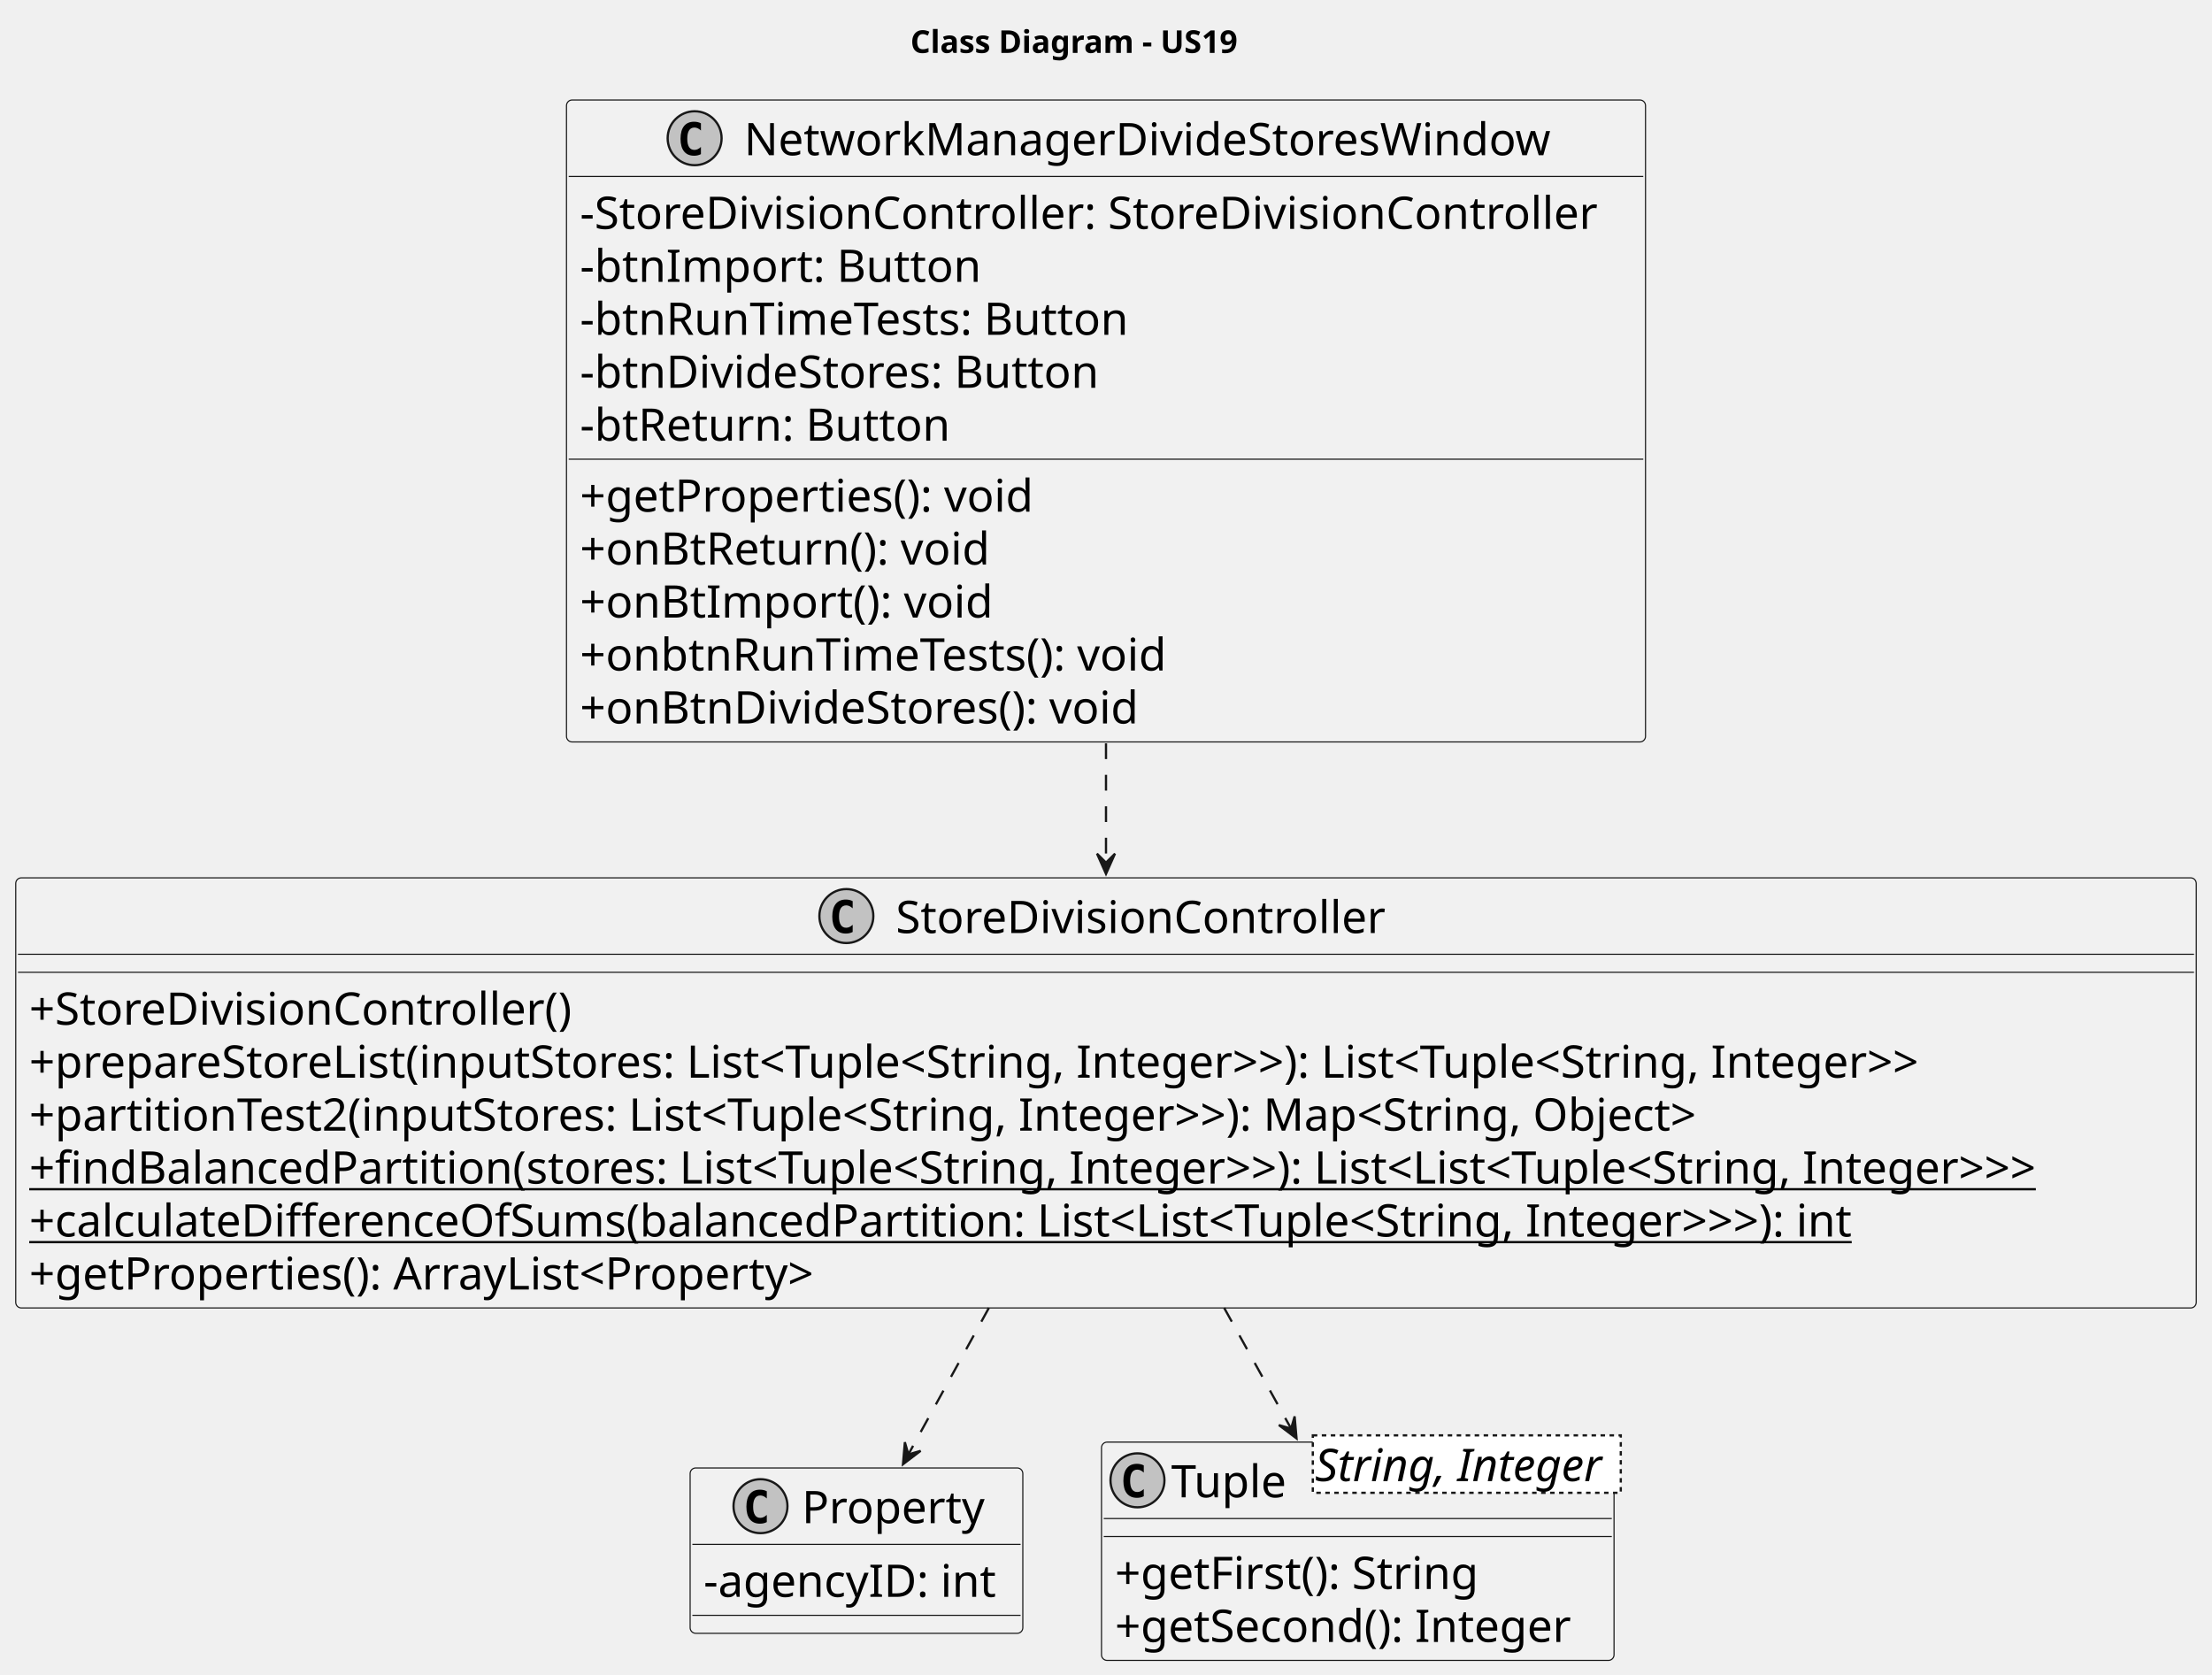
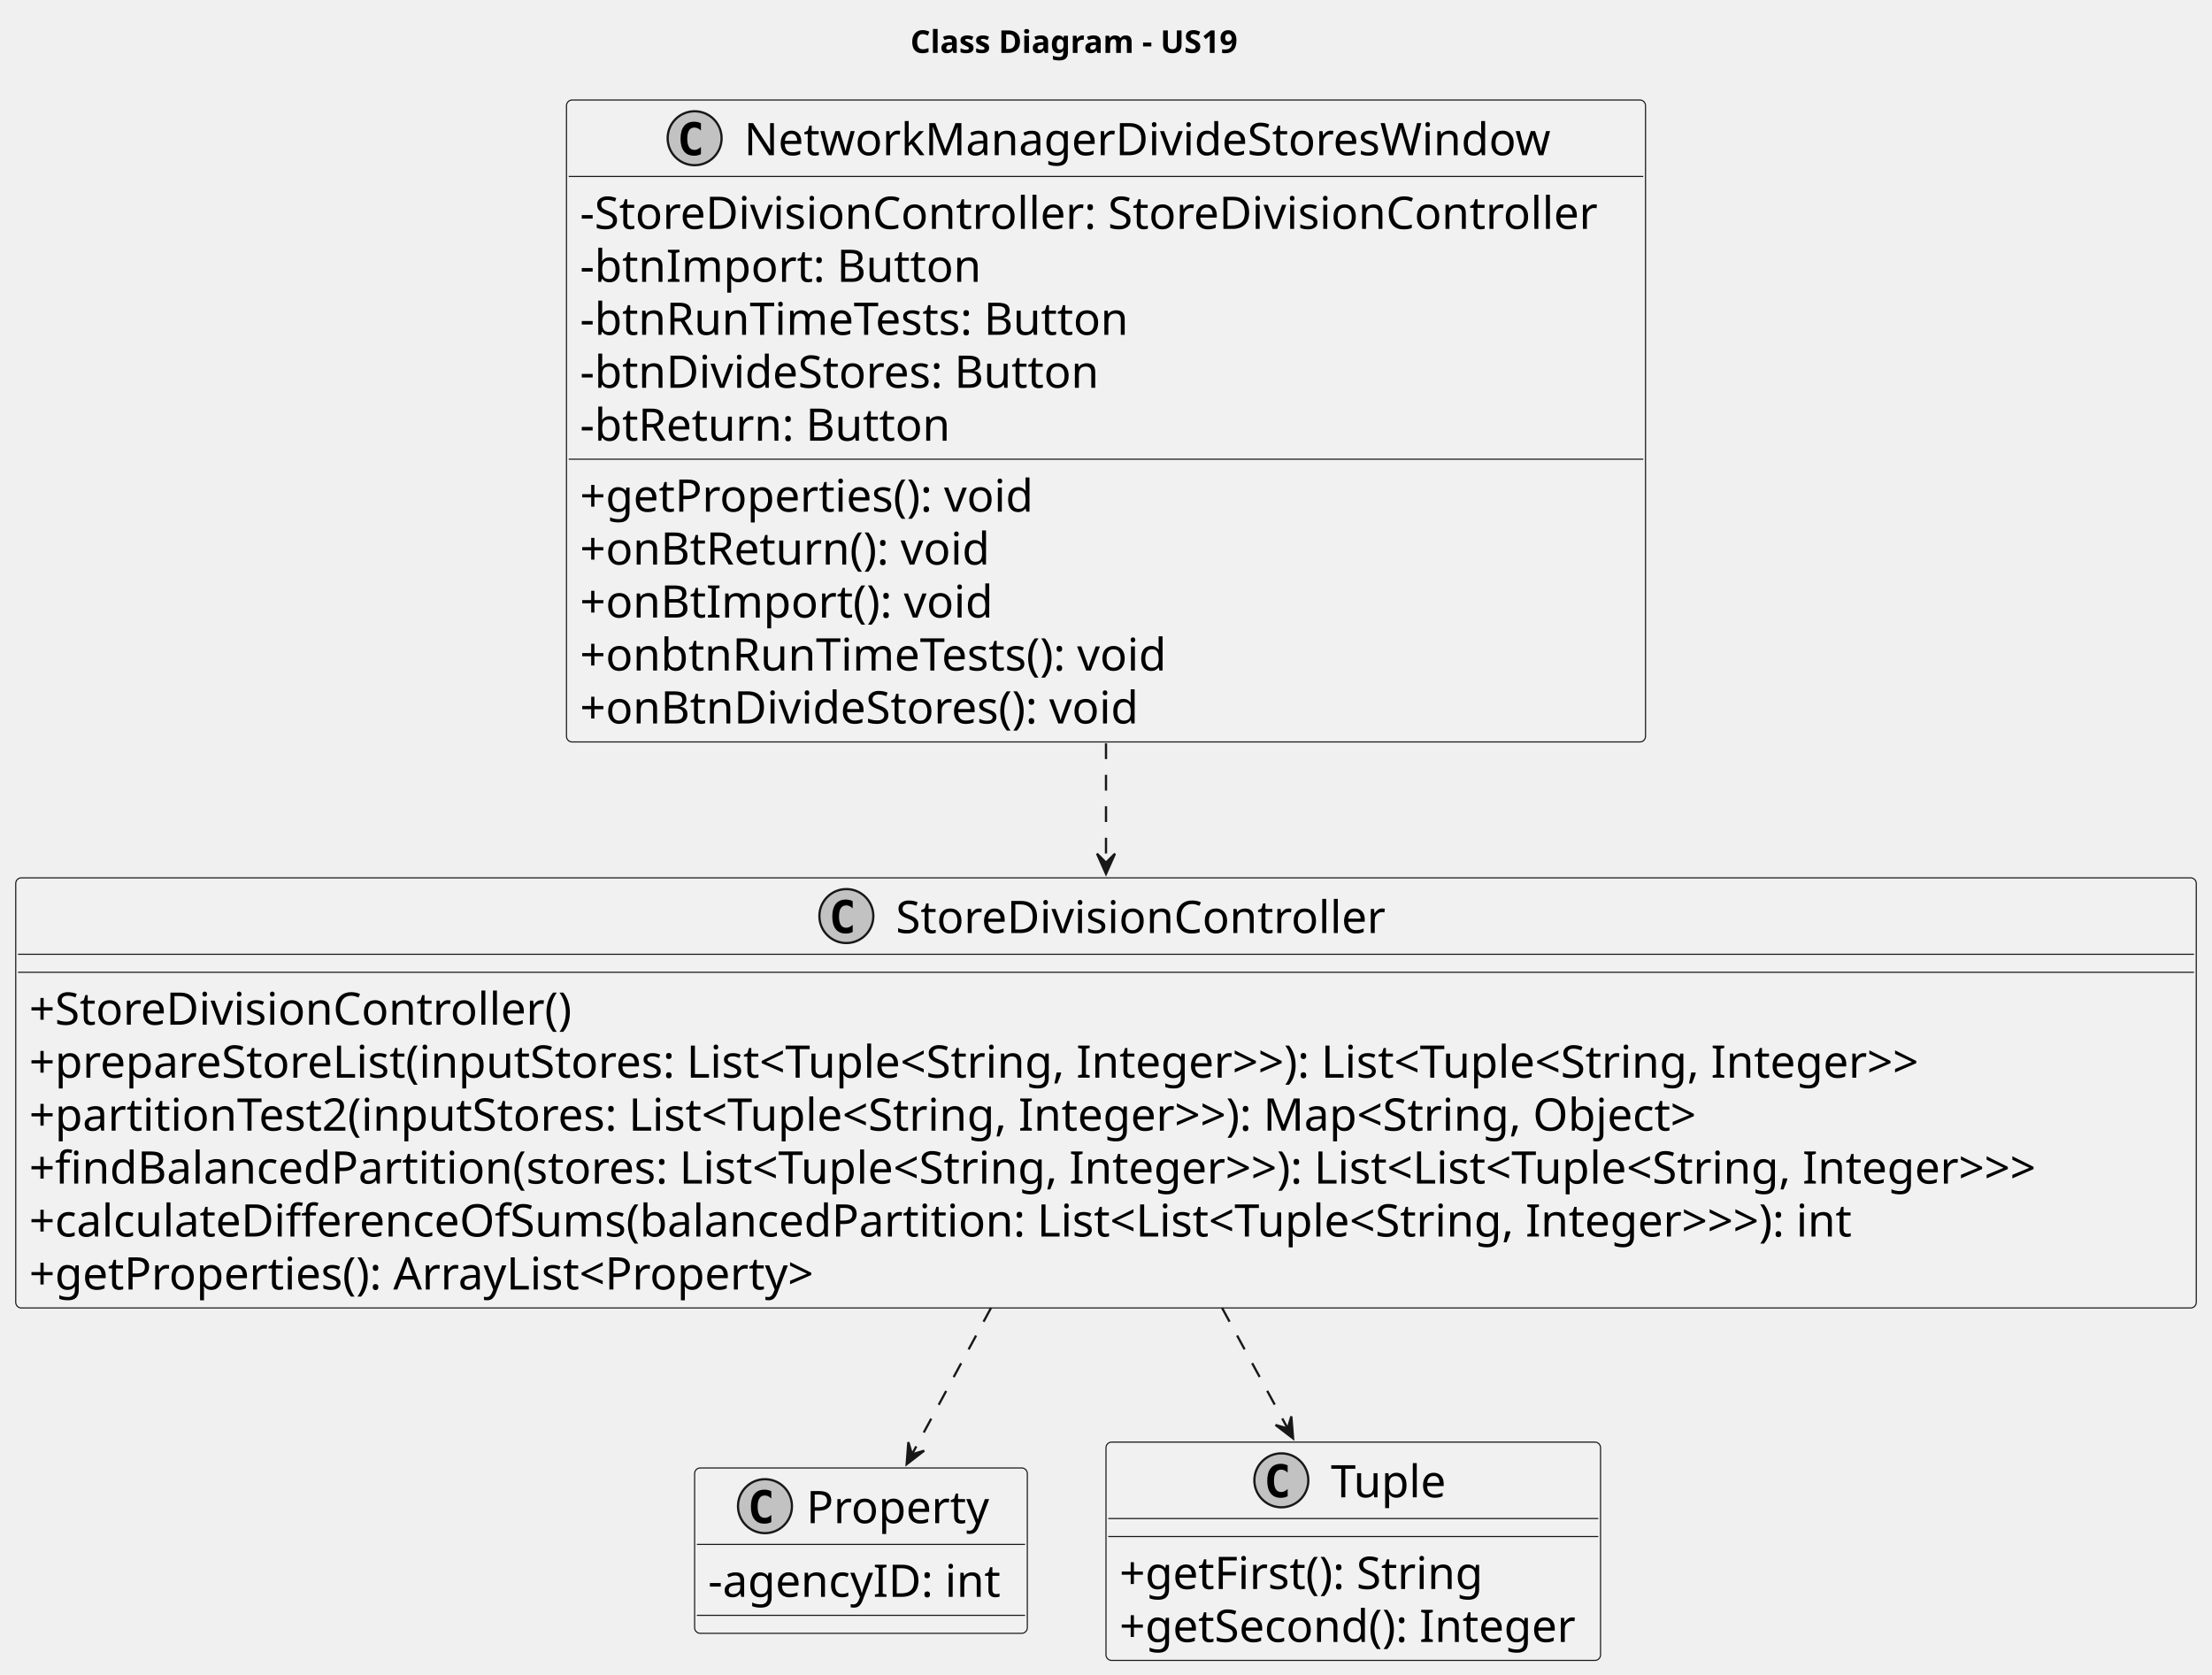
<svg xmlns="http://www.w3.org/2000/svg" contentStyleType="text/css" height="745px" preserveAspectRatio="none" style="width:984px;height:745px;background:#FFFFFF;" version="1.1" viewBox="0 0 984 745" width="984px" zoomAndPan="magnify">
  <defs />
  <g>
    <text fill="#000000" font-family="sans-serif" font-size="14" font-weight="bold" lengthAdjust="spacing" textLength="160" x="405" y="23.535">Class Diagram - US19</text>
    <g id="elem_StoreDivisionController">
      <rect codeLine="9" fill="#F1F1F1" height="191.328" id="StoreDivisionController" rx="2.5" ry="2.5" style="stroke:#181818;stroke-width:0.5;" width="970" x="7" y="390.488" />
      <ellipse cx="376.5" cy="407.488" fill="#C2C2C2" rx="12" ry="12" style="stroke:#181818;stroke-width:1.0;" />
      <path d="M379.307,414.568 Q378.623,414.92 377.871,415.096 Q377.119,415.272 376.289,415.272 Q373.34,415.272 371.787,413.328 Q370.234,411.385 370.234,407.713 Q370.234,404.031 371.787,402.088 Q373.34,400.144 376.289,400.144 Q377.119,400.144 377.881,400.32 Q378.643,400.496 379.307,400.848 L379.307,404.051 Q378.565,403.367 377.866,403.05 Q377.168,402.732 376.426,402.732 Q374.844,402.732 374.038,403.987 Q373.232,405.242 373.232,407.713 Q373.232,410.174 374.038,411.429 Q374.844,412.684 376.426,412.684 Q377.168,412.684 377.866,412.366 Q378.565,412.049 379.307,411.365 Z " fill="#000000" />
      <text fill="#000000" font-family="sans-serif" font-size="20" lengthAdjust="spacing" textLength="222" x="398.5" y="415.047">StoreDivisionController</text>
      <line style="stroke:#181818;stroke-width:0.5;" x1="8" x2="976" y1="424.488" y2="424.488" />
      <line style="stroke:#181818;stroke-width:0.5;" x1="8" x2="976" y1="432.488" y2="432.488" />
      <text fill="#000000" font-family="sans-serif" font-size="20" lengthAdjust="spacing" textLength="252" x="13" y="455.824">+StoreDivisionController()</text>
      <text fill="#000000" font-family="sans-serif" font-size="20" lengthAdjust="spacing" textLength="897" x="13" y="479.379">+prepareStoreList(inputStores: List&lt;Tuple&lt;String, Integer&gt;&gt;): List&lt;Tuple&lt;String, Integer&gt;&gt;</text>
      <text fill="#000000" font-family="sans-serif" font-size="20" lengthAdjust="spacing" textLength="791" x="13" y="502.934">+partitionTest2(inputStores: List&lt;Tuple&lt;String, Integer&gt;&gt;): Map&lt;String, Object&gt;</text>
-       <text fill="#000000" font-family="sans-serif" font-size="20" lengthAdjust="spacing" text-decoration="underline" textLength="958" x="13" y="526.488">+findBalancedPartition(stores: List&lt;Tuple&lt;String, Integer&gt;&gt;): List&lt;List&lt;Tuple&lt;String, Integer&gt;&gt;&gt;</text>
-       <text fill="#000000" font-family="sans-serif" font-size="20" lengthAdjust="spacing" text-decoration="underline" textLength="857" x="13" y="550.043">+calculateDifferenceOfSums(balancedPartition: List&lt;List&lt;Tuple&lt;String, Integer&gt;&gt;&gt;): int</text>
+       <text fill="#000000" font-family="sans-serif" font-size="20" lengthAdjust="spacing" textLength="958" x="13" y="526.488">+findBalancedPartition(stores: List&lt;Tuple&lt;String, Integer&gt;&gt;): List&lt;List&lt;Tuple&lt;String, Integer&gt;&gt;&gt;</text>
+       <text fill="#000000" font-family="sans-serif" font-size="20" lengthAdjust="spacing" textLength="857" x="13" y="550.043">+calculateDifferenceOfSums(balancedPartition: List&lt;List&lt;Tuple&lt;String, Integer&gt;&gt;&gt;): int</text>
      <text fill="#000000" font-family="sans-serif" font-size="20" lengthAdjust="spacing" textLength="366" x="13" y="573.598">+getProperties(): ArrayList&lt;Property&gt;</text>
    </g>
    <g id="elem_Property">
-       <rect codeLine="18" fill="#F1F1F1" height="73.555" id="Property" rx="2.5" ry="2.5" style="stroke:#181818;stroke-width:0.5;" width="148" x="307" y="652.988" />
-       <ellipse cx="338.3" cy="669.988" fill="#C2C2C2" rx="12" ry="12" style="stroke:#181818;stroke-width:1.0;" />
-       <path d="M341.107,677.068 Q340.423,677.42 339.671,677.596 Q338.919,677.771 338.089,677.771 Q335.14,677.771 333.587,675.828 Q332.034,673.885 332.034,670.213 Q332.034,666.531 333.587,664.588 Q335.14,662.644 338.089,662.644 Q338.919,662.644 339.681,662.82 Q340.443,662.996 341.107,663.348 L341.107,666.551 Q340.365,665.867 339.666,665.55 Q338.968,665.232 338.226,665.232 Q336.644,665.232 335.838,666.487 Q335.032,667.742 335.032,670.213 Q335.032,672.674 335.838,673.929 Q336.644,675.184 338.226,675.184 Q338.968,675.184 339.666,674.866 Q340.365,674.549 341.107,673.865 Z " fill="#000000" />
-       <text fill="#000000" font-family="sans-serif" font-size="20" lengthAdjust="spacing" textLength="80" x="356.7" y="677.547">Property</text>
-       <line style="stroke:#181818;stroke-width:0.5;" x1="308" x2="454" y1="686.988" y2="686.988" />
-       <text fill="#000000" font-family="sans-serif" font-size="20" lengthAdjust="spacing" textLength="136" x="313" y="710.324">-agencyID: int</text>
-       <line style="stroke:#181818;stroke-width:0.5;" x1="308" x2="454" y1="718.543" y2="718.543" />
+       <rect codeLine="18" fill="#F1F1F1" height="73.555" id="Property" rx="2.5" ry="2.5" style="stroke:#181818;stroke-width:0.5;" width="148" x="309" y="652.988" />
+       <ellipse cx="340.3" cy="669.988" fill="#C2C2C2" rx="12" ry="12" style="stroke:#181818;stroke-width:1.0;" />
+       <path d="M343.107,677.068 Q342.423,677.42 341.671,677.596 Q340.919,677.771 340.089,677.771 Q337.14,677.771 335.587,675.828 Q334.034,673.885 334.034,670.213 Q334.034,666.531 335.587,664.588 Q337.14,662.644 340.089,662.644 Q340.919,662.644 341.681,662.82 Q342.443,662.996 343.107,663.348 L343.107,666.551 Q342.365,665.867 341.666,665.55 Q340.968,665.232 340.226,665.232 Q338.644,665.232 337.838,666.487 Q337.032,667.742 337.032,670.213 Q337.032,672.674 337.838,673.929 Q338.644,675.184 340.226,675.184 Q340.968,675.184 341.666,674.866 Q342.365,674.549 343.107,673.865 Z " fill="#000000" />
+       <text fill="#000000" font-family="sans-serif" font-size="20" lengthAdjust="spacing" textLength="80" x="358.7" y="677.547">Property</text>
+       <line style="stroke:#181818;stroke-width:0.5;" x1="310" x2="456" y1="686.988" y2="686.988" />
+       <text fill="#000000" font-family="sans-serif" font-size="20" lengthAdjust="spacing" textLength="136" x="315" y="710.324">-agencyID: int</text>
+       <line style="stroke:#181818;stroke-width:0.5;" x1="310" x2="456" y1="718.543" y2="718.543" />
    </g>
    <g id="elem_Tuple">
-       <rect codeLine="22" fill="#F1F1F1" height="97.109" id="Tuple" rx="2.5" ry="2.5" style="stroke:#181818;stroke-width:0.5;" width="228" x="490" y="641.488" />
-       <ellipse cx="506" cy="658.488" fill="#C2C2C2" rx="12" ry="12" style="stroke:#181818;stroke-width:1.0;" />
-       <path d="M508.807,665.568 Q508.123,665.92 507.371,666.096 Q506.619,666.271 505.789,666.271 Q502.84,666.271 501.287,664.328 Q499.734,662.385 499.734,658.713 Q499.734,655.031 501.287,653.088 Q502.84,651.144 505.789,651.144 Q506.619,651.144 507.381,651.32 Q508.143,651.496 508.807,651.848 L508.807,655.051 Q508.065,654.367 507.366,654.05 Q506.668,653.732 505.926,653.732 Q504.344,653.732 503.538,654.987 Q502.732,656.242 502.732,658.713 Q502.732,661.174 503.538,662.429 Q504.344,663.684 505.926,663.684 Q506.668,663.684 507.366,663.366 Q508.065,663.049 508.807,662.365 Z " fill="#000000" />
-       <text fill="#000000" font-family="sans-serif" font-size="20" lengthAdjust="spacing" textLength="55" x="521" y="666.047">Tuple</text>
-       <rect fill="#FFFFFF" height="25.555" style="stroke:#181818;stroke-width:1.0;stroke-dasharray:2.0,2.0;" width="137" x="584" y="638.488" />
-       <text fill="#000000" font-family="sans-serif" font-size="20" font-style="italic" lengthAdjust="spacing" textLength="135" x="585" y="658.824">String, Integer</text>
-       <line style="stroke:#181818;stroke-width:0.5;" x1="491" x2="717" y1="675.488" y2="675.488" />
-       <line style="stroke:#181818;stroke-width:0.5;" x1="491" x2="717" y1="683.488" y2="683.488" />
-       <text fill="#000000" font-family="sans-serif" font-size="20" lengthAdjust="spacing" textLength="170" x="496" y="706.824">+getFirst(): String</text>
-       <text fill="#000000" font-family="sans-serif" font-size="20" lengthAdjust="spacing" textLength="208" x="496" y="730.379">+getSecond(): Integer</text>
+       <rect codeLine="23" fill="#F1F1F1" height="97.109" id="Tuple" rx="2.5" ry="2.5" style="stroke:#181818;stroke-width:0.5;" width="220" x="492" y="641.488" />
+       <ellipse cx="570" cy="658.488" fill="#C2C2C2" rx="12" ry="12" style="stroke:#181818;stroke-width:1.0;" />
+       <path d="M572.807,665.568 Q572.123,665.92 571.371,666.096 Q570.619,666.271 569.789,666.271 Q566.84,666.271 565.287,664.328 Q563.734,662.385 563.734,658.713 Q563.734,655.031 565.287,653.088 Q566.84,651.144 569.789,651.144 Q570.619,651.144 571.381,651.32 Q572.143,651.496 572.807,651.848 L572.807,655.051 Q572.064,654.367 571.366,654.05 Q570.668,653.732 569.926,653.732 Q568.344,653.732 567.538,654.987 Q566.732,656.242 566.732,658.713 Q566.732,661.174 567.538,662.429 Q568.344,663.684 569.926,663.684 Q570.668,663.684 571.366,663.366 Q572.064,663.049 572.807,662.365 Z " fill="#000000" />
+       <text fill="#000000" font-family="sans-serif" font-size="20" lengthAdjust="spacing" textLength="55" x="592" y="666.047">Tuple</text>
+       <line style="stroke:#181818;stroke-width:0.5;" x1="493" x2="711" y1="675.488" y2="675.488" />
+       <line style="stroke:#181818;stroke-width:0.5;" x1="493" x2="711" y1="683.488" y2="683.488" />
+       <text fill="#000000" font-family="sans-serif" font-size="20" lengthAdjust="spacing" textLength="170" x="498" y="706.824">+getFirst(): String</text>
+       <text fill="#000000" font-family="sans-serif" font-size="20" lengthAdjust="spacing" textLength="208" x="498" y="730.379">+getSecond(): Integer</text>
    </g>
    <g id="elem_NetworkManagerDivideStoresWindow">
-       <rect codeLine="27" fill="#F1F1F1" height="285.547" id="NetworkManagerDivideStoresWindow" rx="2.5" ry="2.5" style="stroke:#181818;stroke-width:0.5;" width="480" x="252" y="44.488" />
+       <rect codeLine="28" fill="#F1F1F1" height="285.547" id="NetworkManagerDivideStoresWindow" rx="2.5" ry="2.5" style="stroke:#181818;stroke-width:0.5;" width="480" x="252" y="44.488" />
      <ellipse cx="309" cy="61.488" fill="#C2C2C2" rx="12" ry="12" style="stroke:#181818;stroke-width:1.0;" />
      <path d="M311.807,68.568 Q311.123,68.92 310.371,69.096 Q309.619,69.272 308.789,69.272 Q305.84,69.272 304.287,67.328 Q302.734,65.385 302.734,61.713 Q302.734,58.031 304.287,56.088 Q305.84,54.145 308.789,54.145 Q309.619,54.145 310.381,54.32 Q311.143,54.496 311.807,54.848 L311.807,58.051 Q311.065,57.367 310.366,57.05 Q309.668,56.732 308.926,56.732 Q307.344,56.732 306.538,57.987 Q305.732,59.242 305.732,61.713 Q305.732,64.174 306.538,65.429 Q307.344,66.684 308.926,66.684 Q309.668,66.684 310.366,66.366 Q311.065,66.049 311.807,65.365 Z " fill="#000000" />
      <text fill="#000000" font-family="sans-serif" font-size="20" lengthAdjust="spacing" textLength="357" x="331" y="69.047">NetworkManagerDivideStoresWindow</text>
      <line style="stroke:#181818;stroke-width:0.5;" x1="253" x2="731" y1="78.488" y2="78.488" />
      <text fill="#000000" font-family="sans-serif" font-size="20" lengthAdjust="spacing" textLength="468" x="258" y="101.824">-StoreDivisionController: StoreDivisionController</text>
      <text fill="#000000" font-family="sans-serif" font-size="20" lengthAdjust="spacing" textLength="183" x="258" y="125.379">-btnImport: Button</text>
      <text fill="#000000" font-family="sans-serif" font-size="20" lengthAdjust="spacing" textLength="255" x="258" y="148.934">-btnRunTimeTests: Button</text>
      <text fill="#000000" font-family="sans-serif" font-size="20" lengthAdjust="spacing" textLength="238" x="258" y="172.488">-btnDivideStores: Button</text>
      <text fill="#000000" font-family="sans-serif" font-size="20" lengthAdjust="spacing" textLength="169" x="258" y="196.043">-btReturn: Button</text>
      <line style="stroke:#181818;stroke-width:0.5;" x1="253" x2="731" y1="204.262" y2="204.262" />
      <text fill="#000000" font-family="sans-serif" font-size="20" lengthAdjust="spacing" textLength="210" x="258" y="227.598">+getProperties(): void</text>
      <text fill="#000000" font-family="sans-serif" font-size="20" lengthAdjust="spacing" textLength="189" x="258" y="251.152">+onBtReturn(): void</text>
      <text fill="#000000" font-family="sans-serif" font-size="20" lengthAdjust="spacing" textLength="191" x="258" y="274.707">+onBtImport(): void</text>
      <text fill="#000000" font-family="sans-serif" font-size="20" lengthAdjust="spacing" textLength="276" x="258" y="298.262">+onbtnRunTimeTests(): void</text>
      <text fill="#000000" font-family="sans-serif" font-size="20" lengthAdjust="spacing" textLength="258" x="258" y="321.816">+onBtnDivideStores(): void</text>
    </g>
    <g id="link_StoreDivisionController_Property">
-       <path codeLine="40" d="M439.91,581.778 C427.25,604.828 414.34,628.308 403.85,647.398 " fill="none" id="StoreDivisionController-to-Property" style="stroke:#181818;stroke-width:1.0;stroke-dasharray:7.0,7.0;" />
-       <polygon fill="#181818" points="401.69,651.338,409.534,645.383,404.101,646.958,402.526,641.525,401.69,651.338" style="stroke:#181818;stroke-width:1.0;" />
+       <path codeLine="41" d="M440.85,581.778 C428.41,604.828 415.74,628.308 405.44,647.398 " fill="none" id="StoreDivisionController-to-Property" style="stroke:#181818;stroke-width:1.0;stroke-dasharray:7.0,7.0;" />
+       <polygon fill="#181818" points="403.32,651.328,411.111,645.303,405.692,646.927,404.069,641.508,403.32,651.328" style="stroke:#181818;stroke-width:1.0;" />
    </g>
    <g id="link_StoreDivisionController_Tuple">
-       <path codeLine="41" d="M544.56,581.778 C554.82,600.288 565.24,619.078 574.43,635.648 " fill="none" id="StoreDivisionController-to-Tuple" style="stroke:#181818;stroke-width:1.0;stroke-dasharray:7.0,7.0;" />
-       <polygon fill="#181818" points="576.76,639.858,575.91,630.046,574.343,635.481,568.907,633.914,576.76,639.858" style="stroke:#181818;stroke-width:1.0;" />
+       <path codeLine="42" d="M543.62,581.778 C553.7,600.288 563.93,619.078 572.95,635.648 " fill="none" id="StoreDivisionController-to-Tuple" style="stroke:#181818;stroke-width:1.0;stroke-dasharray:7.0,7.0;" />
+       <polygon fill="#181818" points="575.24,639.848,574.442,630.032,572.846,635.459,567.419,633.863,575.24,639.848" style="stroke:#181818;stroke-width:1.0;" />
    </g>
    <g id="link_NetworkManagerDivideStoresWindow_StoreDivisionController">
-       <path codeLine="42" d="M492,330.658 C492,348.658 492,366.778 492,383.958 " fill="none" id="NetworkManagerDivideStoresWindow-to-StoreDivisionController" style="stroke:#181818;stroke-width:1.0;stroke-dasharray:7.0,7.0;" />
+       <path codeLine="43" d="M492,330.658 C492,348.658 492,366.778 492,383.958 " fill="none" id="NetworkManagerDivideStoresWindow-to-StoreDivisionController" style="stroke:#181818;stroke-width:1.0;stroke-dasharray:7.0,7.0;" />
      <polygon fill="#181818" points="492,388.728,496,379.728,492,383.728,488,379.728,492,388.728" style="stroke:#181818;stroke-width:1.0;" />
    </g>
  </g>
</svg>
